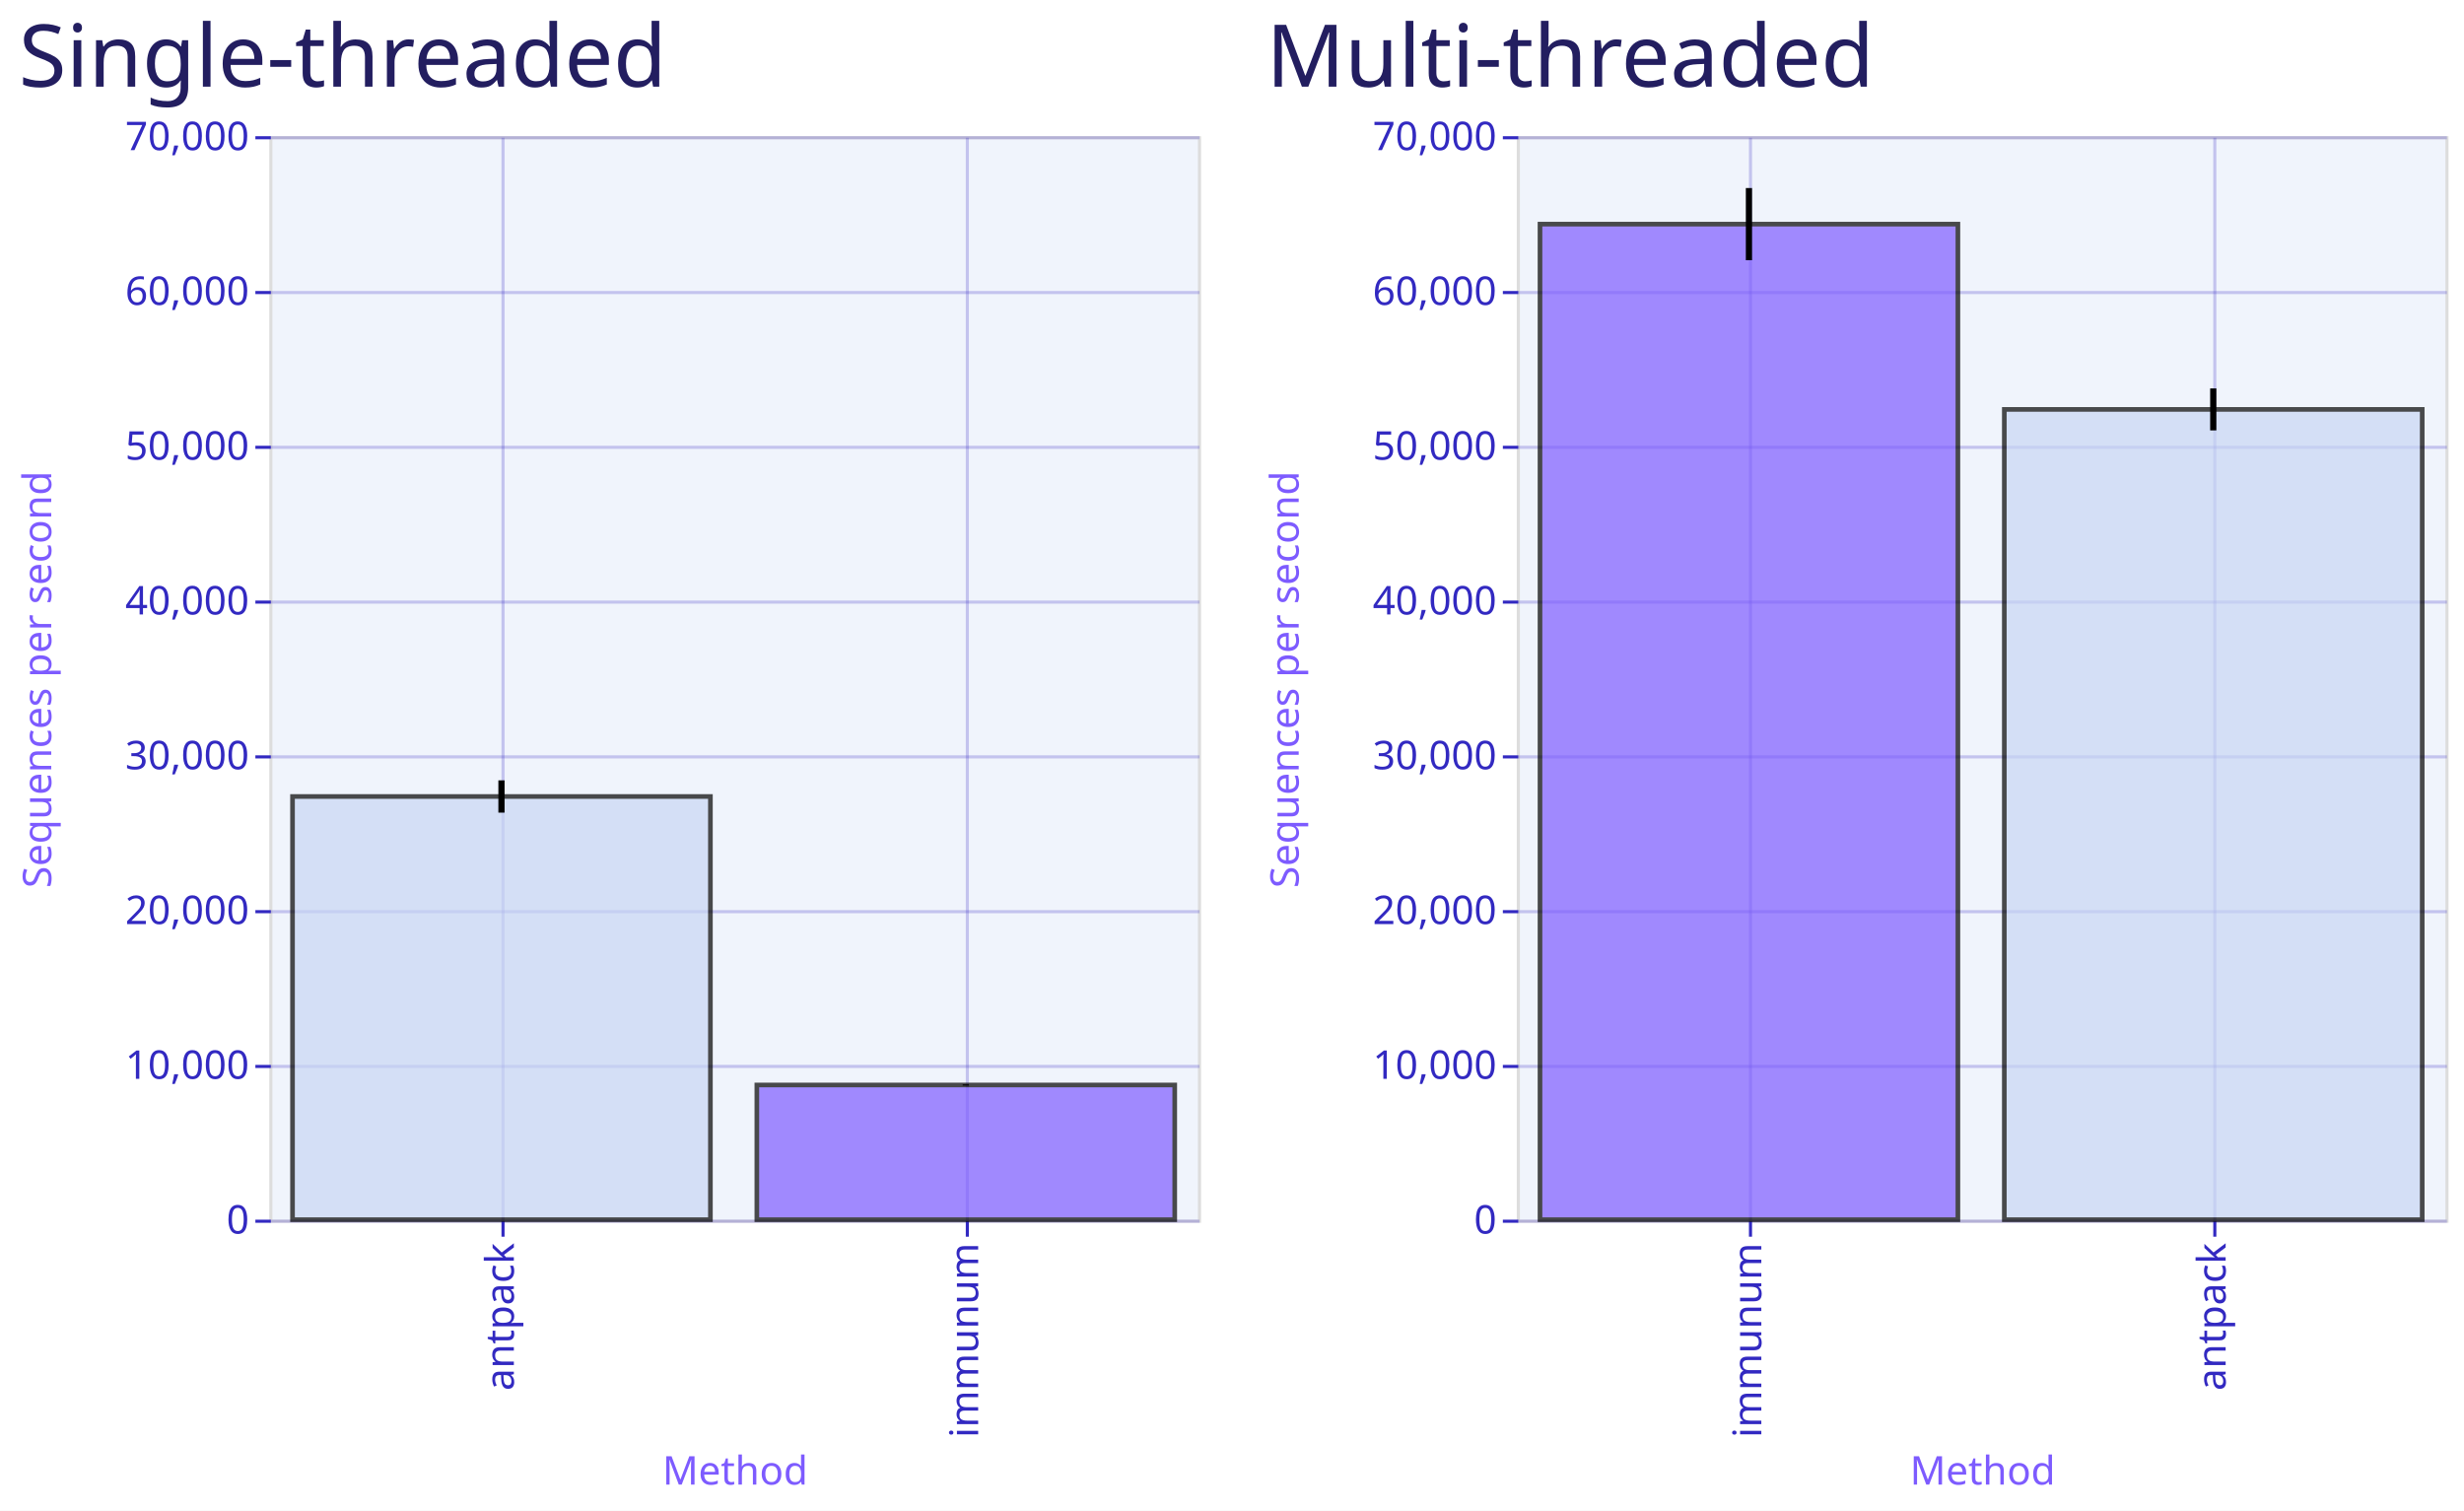
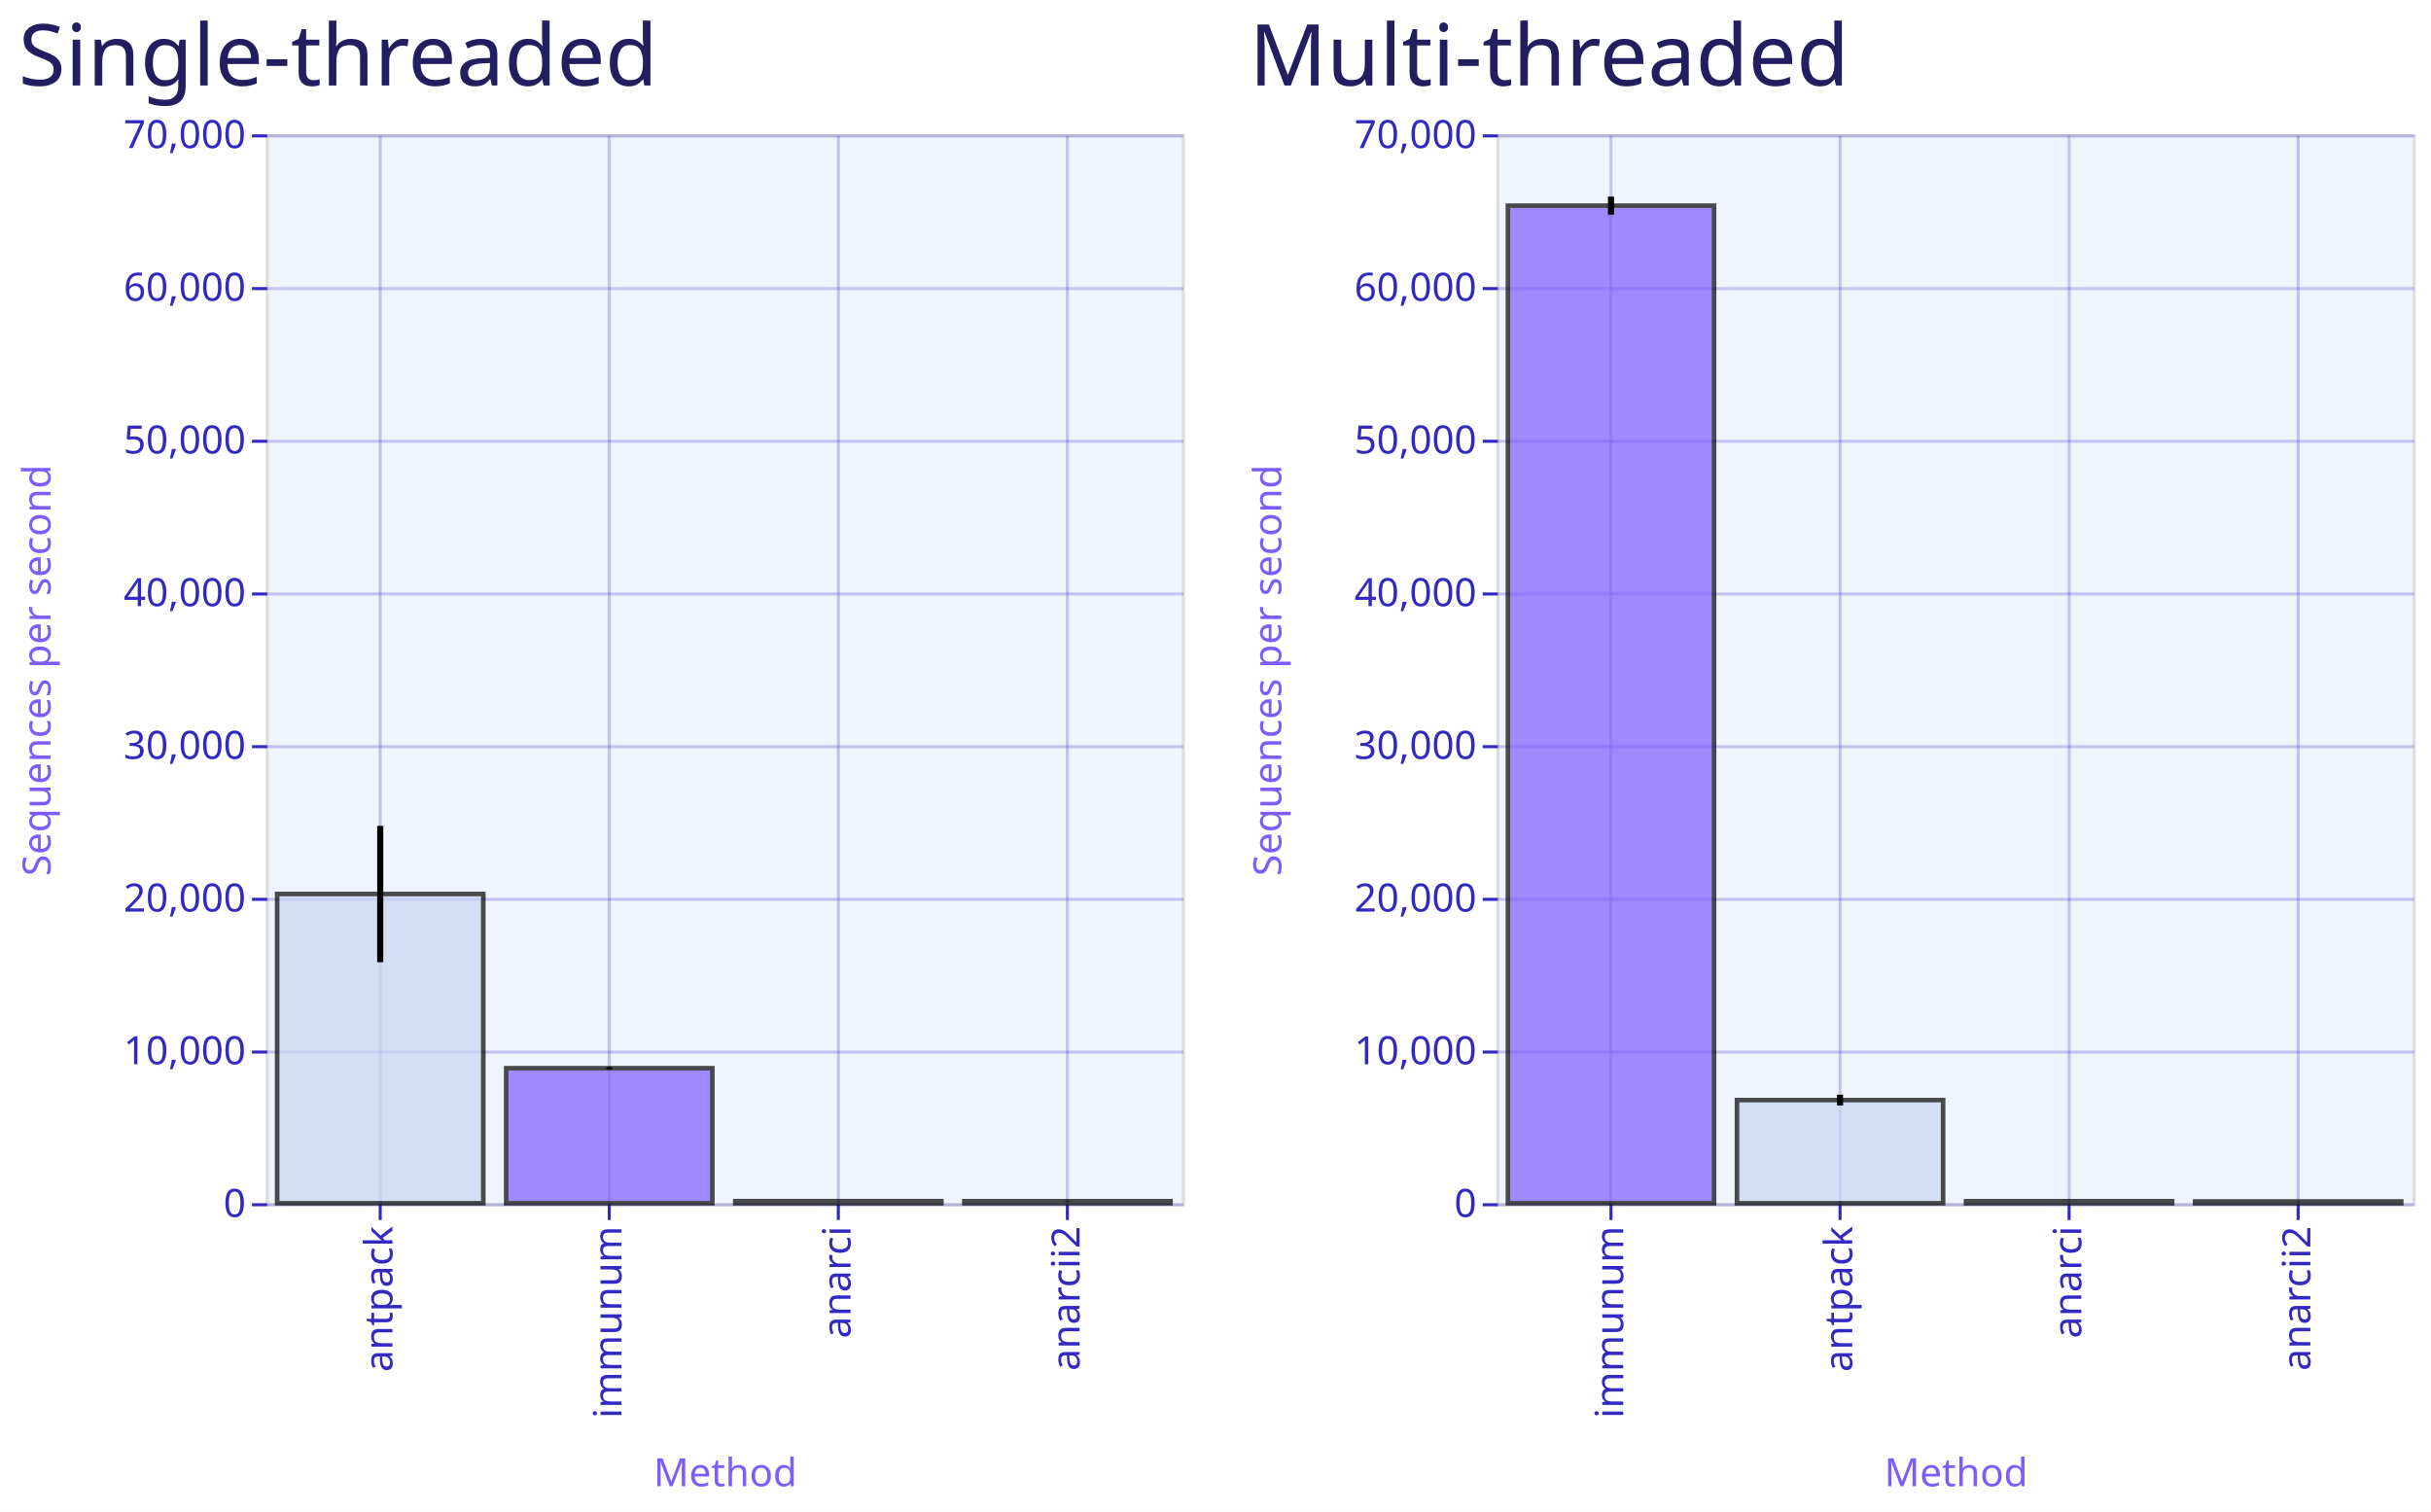
- <svg xmlns="http://www.w3.org/2000/svg" version="1.1" class="marks" width="796" height="488" viewBox="0 0 796 488">
-   <rect width="796" height="488" fill="white" />
+ <svg xmlns="http://www.w3.org/2000/svg" version="1.1" class="marks" width="796" height="495" viewBox="0 0 796 495">
+   <rect width="796" height="495" fill="white" />
  <g fill="none" stroke-miterlimit="10" transform="translate(87,44)">
    <g class="mark-group role-frame root" role="graphics-object" aria-roledescription="group mark container">
      <g transform="translate(0,0)">
        <path class="background" aria-hidden="true" d="M0,0h0v350h0Z" />
        <g>
          <g class="mark-group role-scope concat_0_group" role="graphics-object" aria-roledescription="group mark container">
            <g transform="translate(0,0)">
              <path class="background" aria-hidden="true" d="M0.5,0.5h300v350h-300Z" fill="#F0F4FC" stroke="#ddd" />
              <g>
                <g class="mark-group role-axis" aria-hidden="true">
                  <g transform="translate(0.5,350.5)">
                    <path class="background" aria-hidden="true" d="M0,0h0v0h0Z" pointer-events="none" />
                    <g>
                      <g class="mark-rule role-axis-grid" pointer-events="none">
-                         <line transform="translate(75,-350)" x2="0" y2="350" stroke="#3229C1CC" stroke-opacity="0.3" stroke-width="1" opacity="1" />
-                         <line transform="translate(225,-350)" x2="0" y2="350" stroke="#3229C1CC" stroke-opacity="0.3" stroke-width="1" opacity="1" />
+                         <line transform="translate(37,-350)" x2="0" y2="350" stroke="#3229C1CC" stroke-opacity="0.3" stroke-width="1" opacity="1" />
+                         <line transform="translate(112,-350)" x2="0" y2="350" stroke="#3229C1CC" stroke-opacity="0.3" stroke-width="1" opacity="1" />
+                         <line transform="translate(187,-350)" x2="0" y2="350" stroke="#3229C1CC" stroke-opacity="0.3" stroke-width="1" opacity="1" />
+                         <line transform="translate(262,-350)" x2="0" y2="350" stroke="#3229C1CC" stroke-opacity="0.3" stroke-width="1" opacity="1" />
                      </g>
                    </g>
                    <path class="foreground" aria-hidden="true" d="" pointer-events="none" display="none" />
                  </g>
                </g>
                <g class="mark-group role-axis" aria-hidden="true">
                  <g transform="translate(0.5,0.5)">
                    <path class="background" aria-hidden="true" d="M0,0h0v0h0Z" pointer-events="none" />
                    <g>
                      <g class="mark-rule role-axis-grid" pointer-events="none">
                        <line transform="translate(0,350)" x2="300" y2="0" stroke="#3229C1CC" stroke-opacity="0.3" stroke-width="1" opacity="1" />
                        <line transform="translate(0,300)" x2="300" y2="0" stroke="#3229C1CC" stroke-opacity="0.3" stroke-width="1" opacity="1" />
                        <line transform="translate(0,250)" x2="300" y2="0" stroke="#3229C1CC" stroke-opacity="0.3" stroke-width="1" opacity="1" />
                        <line transform="translate(0,200)" x2="300" y2="0" stroke="#3229C1CC" stroke-opacity="0.3" stroke-width="1" opacity="1" />
                        <line transform="translate(0,150)" x2="300" y2="0" stroke="#3229C1CC" stroke-opacity="0.3" stroke-width="1" opacity="1" />
                        <line transform="translate(0,100)" x2="300" y2="0" stroke="#3229C1CC" stroke-opacity="0.3" stroke-width="1" opacity="1" />
                        <line transform="translate(0,50)" x2="300" y2="0" stroke="#3229C1CC" stroke-opacity="0.3" stroke-width="1" opacity="1" />
                        <line transform="translate(0,0)" x2="300" y2="0" stroke="#3229C1CC" stroke-opacity="0.3" stroke-width="1" opacity="1" />
                      </g>
                    </g>
                    <path class="foreground" aria-hidden="true" d="" pointer-events="none" display="none" />
                  </g>
                </g>
-                 <g class="mark-group role-axis" role="graphics-symbol" aria-roledescription="axis" aria-label="X-axis titled 'Method' for a discrete scale with 2 values: antpack, immunum">
-                   <g transform="translate(0.5,350.5)">
-                     <path class="background" aria-hidden="true" d="M0,0h0v0h0Z" pointer-events="none" />
-                     <g>
-                       <g class="mark-rule role-axis-tick" pointer-events="none">
-                         <line transform="translate(75,0)" x2="0" y2="5" stroke="#3229C1" stroke-width="1" opacity="1" />
-                         <line transform="translate(225,0)" x2="0" y2="5" stroke="#3229C1" stroke-width="1" opacity="1" />
-                       </g>
-                       <g class="mark-text role-axis-label" pointer-events="none">
-                         <text text-anchor="end" transform="translate(74.5,7) rotate(270) translate(0,4)" font-family="Albert Sans" font-size="12.8px" font-weight="Light" fill="#3229C1" opacity="1">antpack</text>
-                         <text text-anchor="end" transform="translate(224.5,7) rotate(270) translate(0,4)" font-family="Albert Sans" font-size="12.8px" font-weight="Light" fill="#3229C1" opacity="1">immunum</text>
-                       </g>
-                       <g class="mark-text role-axis-title" pointer-events="none">
-                         <text text-anchor="middle" transform="translate(150,85.06876)" font-family="Albert Sans" font-size="12.8px" font-weight="SemiBold" fill="#7D5BFF" opacity="1">Method</text>
+                 <g class="mark-group role-axis" role="graphics-symbol" aria-roledescription="axis" aria-label="X-axis titled 'Method' for a discrete scale with 4 values: antpack, immunum, anarci, anarcii2">
+                   <g transform="translate(0.5,350.5)">
+                     <path class="background" aria-hidden="true" d="M0,0h0v0h0Z" pointer-events="none" />
+                     <g>
+                       <g class="mark-rule role-axis-tick" pointer-events="none">
+                         <line transform="translate(37,0)" x2="0" y2="5" stroke="#3229C1" stroke-width="1" opacity="1" />
+                         <line transform="translate(112,0)" x2="0" y2="5" stroke="#3229C1" stroke-width="1" opacity="1" />
+                         <line transform="translate(187,0)" x2="0" y2="5" stroke="#3229C1" stroke-width="1" opacity="1" />
+                         <line transform="translate(262,0)" x2="0" y2="5" stroke="#3229C1" stroke-width="1" opacity="1" />
+                       </g>
+                       <g class="mark-text role-axis-label" pointer-events="none">
+                         <text text-anchor="end" transform="translate(37,7) rotate(270) translate(0,4)" font-family="Albert Sans" font-size="12.8px" font-weight="Light" fill="#3229C1" opacity="1">antpack</text>
+                         <text text-anchor="end" transform="translate(112,7) rotate(270) translate(0,4)" font-family="Albert Sans" font-size="12.8px" font-weight="Light" fill="#3229C1" opacity="1">immunum</text>
+                         <text text-anchor="end" transform="translate(187,7) rotate(270) translate(0,4)" font-family="Albert Sans" font-size="12.8px" font-weight="Light" fill="#3229C1" opacity="1">anarci</text>
+                         <text text-anchor="end" transform="translate(262,7) rotate(270) translate(0,4)" font-family="Albert Sans" font-size="12.8px" font-weight="Light" fill="#3229C1" opacity="1">anarcii2</text>
+                       </g>
+                       <g class="mark-text role-axis-title" pointer-events="none">
+                         <text text-anchor="middle" transform="translate(150,92.18751)" font-family="Albert Sans" font-size="12.8px" font-weight="SemiBold" fill="#7D5BFF" opacity="1">Method</text>
                      </g>
                    </g>
                    <path class="foreground" aria-hidden="true" d="" pointer-events="none" display="none" />
                  </g>
                </g>
                <g class="mark-group role-axis" role="graphics-symbol" aria-roledescription="axis" aria-label="Y-axis titled 'Sequences per second' for a linear scale with values from 0 to 70,000">
                  <g transform="translate(0.5,0.5)">
                    <path class="background" aria-hidden="true" d="M0,0h0v0h0Z" pointer-events="none" />
                    <g>
                      <g class="mark-rule role-axis-tick" pointer-events="none">
                        <line transform="translate(0,350)" x2="-5" y2="0" stroke="#3229C1" stroke-width="1" opacity="1" />
                        <line transform="translate(0,300)" x2="-5" y2="0" stroke="#3229C1" stroke-width="1" opacity="1" />
                        <line transform="translate(0,250)" x2="-5" y2="0" stroke="#3229C1" stroke-width="1" opacity="1" />
                        <line transform="translate(0,200)" x2="-5" y2="0" stroke="#3229C1" stroke-width="1" opacity="1" />
                        <line transform="translate(0,150)" x2="-5" y2="0" stroke="#3229C1" stroke-width="1" opacity="1" />
                        <line transform="translate(0,100)" x2="-5" y2="0" stroke="#3229C1" stroke-width="1" opacity="1" />
                        <line transform="translate(0,50)" x2="-5" y2="0" stroke="#3229C1" stroke-width="1" opacity="1" />
                        <line transform="translate(0,0)" x2="-5" y2="0" stroke="#3229C1" stroke-width="1" opacity="1" />
                      </g>
                      <g class="mark-text role-axis-label" pointer-events="none">
                        <text text-anchor="end" transform="translate(-7,354)" font-family="Albert Sans" font-size="12.8px" font-weight="Light" fill="#3229C1" opacity="1">0</text>
                        <text text-anchor="end" transform="translate(-7,304)" font-family="Albert Sans" font-size="12.8px" font-weight="Light" fill="#3229C1" opacity="1">10,000</text>
                        <text text-anchor="end" transform="translate(-7,254)" font-family="Albert Sans" font-size="12.8px" font-weight="Light" fill="#3229C1" opacity="1">20,000</text>
                        <text text-anchor="end" transform="translate(-7,204)" font-family="Albert Sans" font-size="12.8px" font-weight="Light" fill="#3229C1" opacity="1">30,000</text>
                        <text text-anchor="end" transform="translate(-7,154)" font-family="Albert Sans" font-size="12.8px" font-weight="Light" fill="#3229C1" opacity="1">40,000</text>
                        <text text-anchor="end" transform="translate(-7,104)" font-family="Albert Sans" font-size="12.8px" font-weight="Light" fill="#3229C1" opacity="1">50,000</text>
                        <text text-anchor="end" transform="translate(-7,54)" font-family="Albert Sans" font-size="12.8px" font-weight="Light" fill="#3229C1" opacity="1">60,000</text>
                        <text text-anchor="end" transform="translate(-7,4)" font-family="Albert Sans" font-size="12.8px" font-weight="Light" fill="#3229C1" opacity="1">70,000</text>
                      </g>
                      <g class="mark-text role-axis-title" pointer-events="none">
                        <text text-anchor="middle" transform="translate(-67.95,175) rotate(-90) translate(0,-3)" font-family="Albert Sans" font-size="12.8px" font-weight="SemiBold" fill="#7D5BFF" opacity="1">Sequences per second</text>
                      </g>
                    </g>
                    <path class="foreground" aria-hidden="true" d="" pointer-events="none" display="none" />
                  </g>
                </g>
                <g class="mark-rect role-mark concat_0_layer_0_marks" role="graphics-object" aria-roledescription="rect mark container">
-                   <path aria-label="Method: antpack; Sequences per second: 27340.9164927; method: antpack; Mean seq/s: 27,341; Std seq/s: 2,085" role="graphics-symbol" aria-roledescription="bar" d="M7.5,213.295h135v136.705h-135Z" fill="#C7D6F4" stroke="black" stroke-width="1.5" opacity="0.7" />
-                   <path aria-label="Method: immunum; Sequences per second: 8701.99990136; method: immunum; Mean seq/s: 8,702; Std seq/s: 73" role="graphics-symbol" aria-roledescription="bar" d="M157.5,306.49h135v43.51h-135Z" fill="#7D5BFF" stroke="black" stroke-width="1.5" opacity="0.7" />
+                   <path aria-label="Method: antpack; Sequences per second: 20250.969791; method: antpack; Mean seq/s: 20,251; Std seq/s: 8,929" role="graphics-symbol" aria-roledescription="bar" d="M3.75,248.745h67.5v101.255h-67.5Z" fill="#C7D6F4" stroke="black" stroke-width="1.5" opacity="0.7" />
+                   <path aria-label="Method: immunum; Sequences per second: 8843.37068729; method: immunum; Mean seq/s: 8,843; Std seq/s: 120" role="graphics-symbol" aria-roledescription="bar" d="M78.75,305.783h67.5v44.217h-67.5Z" fill="#7D5BFF" stroke="black" stroke-width="1.5" opacity="0.7" />
+                   <path aria-label="Method: anarci; Sequences per second: 136.176877962; method: anarci; Mean seq/s: 136; Std seq/s: 4" role="graphics-symbol" aria-roledescription="bar" d="M153.75,349.319h67.5v0.681h-67.5Z" fill="#231E60" stroke="black" stroke-width="1.5" opacity="0.7" />
+                   <path aria-label="Method: anarcii2; Sequences per second: 132.278920805; method: anarcii2; Mean seq/s: 132; Std seq/s: 24" role="graphics-symbol" aria-roledescription="bar" d="M228.75,349.339h67.5v0.661h-67.5Z" fill="#3229C1" stroke="black" stroke-width="1.5" opacity="0.7" />
                </g>
                <g class="mark-rule role-mark concat_0_layer_1_marks" role="graphics-object" aria-roledescription="rule mark container">
-                   <line aria-label="method: antpack; errbar_min: 26298.3904576; errbar_max: 28383.4425278" role="graphics-symbol" aria-roledescription="rule mark" transform="translate(75,218.508)" x2="0" y2="-10.425" stroke="black" stroke-width="2" />
-                   <line aria-label="method: immunum; errbar_min: 8665.59397126; errbar_max: 8738.40583145" role="graphics-symbol" aria-roledescription="rule mark" transform="translate(225,306.672)" x2="0" y2="-0.364" stroke="black" stroke-width="2" />
+                   <line aria-label="method: antpack; errbar_min: 15786.5153175; errbar_max: 24715.4242644" role="graphics-symbol" aria-roledescription="rule mark" transform="translate(37.5,271.0674)" x2="0" y2="-44.645" stroke="black" stroke-width="2" />
+                   <line aria-label="method: immunum; errbar_min: 8783.43809953; errbar_max: 8903.30327504" role="graphics-symbol" aria-roledescription="rule mark" transform="translate(112.5,306.0828)" x2="0" y2="-0.599" stroke="black" stroke-width="2" />
+                   <line aria-label="method: anarci; errbar_min: 134.391810911; errbar_max: 137.961945013" role="graphics-symbol" aria-roledescription="rule mark" transform="translate(187.5,349.328)" x2="0" y2="-0.018" stroke="black" stroke-width="2" />
+                   <line aria-label="method: anarcii2; errbar_min: 120.458650294; errbar_max: 144.099191316" role="graphics-symbol" aria-roledescription="rule mark" transform="translate(262.5,349.3977)" x2="0" y2="-0.118" stroke="black" stroke-width="2" />
                </g>
                <g class="mark-group role-title">
                  <g transform="translate(-80.95,-38)">
                    <path class="background" aria-hidden="true" d="M0,0h0v0h0Z" pointer-events="none" />
                    <g>
                      <g class="mark-text role-title-text" role="graphics-symbol" aria-roledescription="title" aria-label="Title text 'Single-threaded'" pointer-events="none">
                        <text text-anchor="start" transform="translate(0,22)" font-family="Albert Sans" font-size="28px" font-weight="SemiBold" fill="#231E60" opacity="1">Single-threaded</text>
                      </g>
                    </g>
                    <path class="foreground" aria-hidden="true" d="" pointer-events="none" display="none" />
                  </g>
                </g>
              </g>
              <path class="foreground" aria-hidden="true" d="" display="none" />
            </g>
          </g>
          <g class="mark-group role-scope concat_1_group" role="graphics-object" aria-roledescription="group mark container">
            <g transform="translate(403,0)">
              <path class="background" aria-hidden="true" d="M0.5,0.5h300v350h-300Z" fill="#F0F4FC" stroke="#ddd" />
              <g>
                <g class="mark-group role-axis" aria-hidden="true">
                  <g transform="translate(0.5,350.5)">
                    <path class="background" aria-hidden="true" d="M0,0h0v0h0Z" pointer-events="none" />
                    <g>
                      <g class="mark-rule role-axis-grid" pointer-events="none">
-                         <line transform="translate(75,-350)" x2="0" y2="350" stroke="#3229C1CC" stroke-opacity="0.3" stroke-width="1" opacity="1" />
-                         <line transform="translate(225,-350)" x2="0" y2="350" stroke="#3229C1CC" stroke-opacity="0.3" stroke-width="1" opacity="1" />
+                         <line transform="translate(37,-350)" x2="0" y2="350" stroke="#3229C1CC" stroke-opacity="0.3" stroke-width="1" opacity="1" />
+                         <line transform="translate(112,-350)" x2="0" y2="350" stroke="#3229C1CC" stroke-opacity="0.3" stroke-width="1" opacity="1" />
+                         <line transform="translate(187,-350)" x2="0" y2="350" stroke="#3229C1CC" stroke-opacity="0.3" stroke-width="1" opacity="1" />
+                         <line transform="translate(262,-350)" x2="0" y2="350" stroke="#3229C1CC" stroke-opacity="0.3" stroke-width="1" opacity="1" />
                      </g>
                    </g>
                    <path class="foreground" aria-hidden="true" d="" pointer-events="none" display="none" />
                  </g>
                </g>
                <g class="mark-group role-axis" aria-hidden="true">
                  <g transform="translate(0.5,0.5)">
                    <path class="background" aria-hidden="true" d="M0,0h0v0h0Z" pointer-events="none" />
                    <g>
                      <g class="mark-rule role-axis-grid" pointer-events="none">
                        <line transform="translate(0,350)" x2="300" y2="0" stroke="#3229C1CC" stroke-opacity="0.3" stroke-width="1" opacity="1" />
                        <line transform="translate(0,300)" x2="300" y2="0" stroke="#3229C1CC" stroke-opacity="0.3" stroke-width="1" opacity="1" />
                        <line transform="translate(0,250)" x2="300" y2="0" stroke="#3229C1CC" stroke-opacity="0.3" stroke-width="1" opacity="1" />
                        <line transform="translate(0,200)" x2="300" y2="0" stroke="#3229C1CC" stroke-opacity="0.3" stroke-width="1" opacity="1" />
                        <line transform="translate(0,150)" x2="300" y2="0" stroke="#3229C1CC" stroke-opacity="0.3" stroke-width="1" opacity="1" />
                        <line transform="translate(0,100)" x2="300" y2="0" stroke="#3229C1CC" stroke-opacity="0.3" stroke-width="1" opacity="1" />
                        <line transform="translate(0,50)" x2="300" y2="0" stroke="#3229C1CC" stroke-opacity="0.3" stroke-width="1" opacity="1" />
                        <line transform="translate(0,0)" x2="300" y2="0" stroke="#3229C1CC" stroke-opacity="0.3" stroke-width="1" opacity="1" />
                      </g>
                    </g>
                    <path class="foreground" aria-hidden="true" d="" pointer-events="none" display="none" />
                  </g>
                </g>
-                 <g class="mark-group role-axis" role="graphics-symbol" aria-roledescription="axis" aria-label="X-axis titled 'Method' for a discrete scale with 2 values: immunum, antpack">
-                   <g transform="translate(0.5,350.5)">
-                     <path class="background" aria-hidden="true" d="M0,0h0v0h0Z" pointer-events="none" />
-                     <g>
-                       <g class="mark-rule role-axis-tick" pointer-events="none">
-                         <line transform="translate(75,0)" x2="0" y2="5" stroke="#3229C1" stroke-width="1" opacity="1" />
-                         <line transform="translate(225,0)" x2="0" y2="5" stroke="#3229C1" stroke-width="1" opacity="1" />
-                       </g>
-                       <g class="mark-text role-axis-label" pointer-events="none">
-                         <text text-anchor="end" transform="translate(74.5,7) rotate(270) translate(0,4)" font-family="Albert Sans" font-size="12.8px" font-weight="Light" fill="#3229C1" opacity="1">immunum</text>
-                         <text text-anchor="end" transform="translate(224.5,7) rotate(270) translate(0,4)" font-family="Albert Sans" font-size="12.8px" font-weight="Light" fill="#3229C1" opacity="1">antpack</text>
-                       </g>
-                       <g class="mark-text role-axis-title" pointer-events="none">
-                         <text text-anchor="middle" transform="translate(150,85.06876)" font-family="Albert Sans" font-size="12.8px" font-weight="SemiBold" fill="#7D5BFF" opacity="1">Method</text>
+                 <g class="mark-group role-axis" role="graphics-symbol" aria-roledescription="axis" aria-label="X-axis titled 'Method' for a discrete scale with 4 values: immunum, antpack, anarci, anarcii2">
+                   <g transform="translate(0.5,350.5)">
+                     <path class="background" aria-hidden="true" d="M0,0h0v0h0Z" pointer-events="none" />
+                     <g>
+                       <g class="mark-rule role-axis-tick" pointer-events="none">
+                         <line transform="translate(37,0)" x2="0" y2="5" stroke="#3229C1" stroke-width="1" opacity="1" />
+                         <line transform="translate(112,0)" x2="0" y2="5" stroke="#3229C1" stroke-width="1" opacity="1" />
+                         <line transform="translate(187,0)" x2="0" y2="5" stroke="#3229C1" stroke-width="1" opacity="1" />
+                         <line transform="translate(262,0)" x2="0" y2="5" stroke="#3229C1" stroke-width="1" opacity="1" />
+                       </g>
+                       <g class="mark-text role-axis-label" pointer-events="none">
+                         <text text-anchor="end" transform="translate(37,7) rotate(270) translate(0,4)" font-family="Albert Sans" font-size="12.8px" font-weight="Light" fill="#3229C1" opacity="1">immunum</text>
+                         <text text-anchor="end" transform="translate(112,7) rotate(270) translate(0,4)" font-family="Albert Sans" font-size="12.8px" font-weight="Light" fill="#3229C1" opacity="1">antpack</text>
+                         <text text-anchor="end" transform="translate(187,7) rotate(270) translate(0,4)" font-family="Albert Sans" font-size="12.8px" font-weight="Light" fill="#3229C1" opacity="1">anarci</text>
+                         <text text-anchor="end" transform="translate(262,7) rotate(270) translate(0,4)" font-family="Albert Sans" font-size="12.8px" font-weight="Light" fill="#3229C1" opacity="1">anarcii2</text>
+                       </g>
+                       <g class="mark-text role-axis-title" pointer-events="none">
+                         <text text-anchor="middle" transform="translate(150,92.18751)" font-family="Albert Sans" font-size="12.8px" font-weight="SemiBold" fill="#7D5BFF" opacity="1">Method</text>
                      </g>
                    </g>
                    <path class="foreground" aria-hidden="true" d="" pointer-events="none" display="none" />
                  </g>
                </g>
                <g class="mark-group role-axis" role="graphics-symbol" aria-roledescription="axis" aria-label="Y-axis titled 'Sequences per second' for a linear scale with values from 0 to 70,000">
                  <g transform="translate(0.5,0.5)">
                    <path class="background" aria-hidden="true" d="M0,0h0v0h0Z" pointer-events="none" />
                    <g>
                      <g class="mark-rule role-axis-tick" pointer-events="none">
                        <line transform="translate(0,350)" x2="-5" y2="0" stroke="#3229C1" stroke-width="1" opacity="1" />
                        <line transform="translate(0,300)" x2="-5" y2="0" stroke="#3229C1" stroke-width="1" opacity="1" />
                        <line transform="translate(0,250)" x2="-5" y2="0" stroke="#3229C1" stroke-width="1" opacity="1" />
                        <line transform="translate(0,200)" x2="-5" y2="0" stroke="#3229C1" stroke-width="1" opacity="1" />
                        <line transform="translate(0,150)" x2="-5" y2="0" stroke="#3229C1" stroke-width="1" opacity="1" />
                        <line transform="translate(0,100)" x2="-5" y2="0" stroke="#3229C1" stroke-width="1" opacity="1" />
                        <line transform="translate(0,50)" x2="-5" y2="0" stroke="#3229C1" stroke-width="1" opacity="1" />
                        <line transform="translate(0,0)" x2="-5" y2="0" stroke="#3229C1" stroke-width="1" opacity="1" />
                      </g>
                      <g class="mark-text role-axis-label" pointer-events="none">
                        <text text-anchor="end" transform="translate(-7,354)" font-family="Albert Sans" font-size="12.8px" font-weight="Light" fill="#3229C1" opacity="1">0</text>
                        <text text-anchor="end" transform="translate(-7,304)" font-family="Albert Sans" font-size="12.8px" font-weight="Light" fill="#3229C1" opacity="1">10,000</text>
                        <text text-anchor="end" transform="translate(-7,254)" font-family="Albert Sans" font-size="12.8px" font-weight="Light" fill="#3229C1" opacity="1">20,000</text>
                        <text text-anchor="end" transform="translate(-7,204)" font-family="Albert Sans" font-size="12.8px" font-weight="Light" fill="#3229C1" opacity="1">30,000</text>
                        <text text-anchor="end" transform="translate(-7,154)" font-family="Albert Sans" font-size="12.8px" font-weight="Light" fill="#3229C1" opacity="1">40,000</text>
                        <text text-anchor="end" transform="translate(-7,104)" font-family="Albert Sans" font-size="12.8px" font-weight="Light" fill="#3229C1" opacity="1">50,000</text>
                        <text text-anchor="end" transform="translate(-7,54)" font-family="Albert Sans" font-size="12.8px" font-weight="Light" fill="#3229C1" opacity="1">60,000</text>
                        <text text-anchor="end" transform="translate(-7,4)" font-family="Albert Sans" font-size="12.8px" font-weight="Light" fill="#3229C1" opacity="1">70,000</text>
                      </g>
                      <g class="mark-text role-axis-title" pointer-events="none">
                        <text text-anchor="middle" transform="translate(-67.95,175) rotate(-90) translate(0,-3)" font-family="Albert Sans" font-size="12.8px" font-weight="SemiBold" fill="#7D5BFF" opacity="1">Sequences per second</text>
                      </g>
                    </g>
                    <path class="foreground" aria-hidden="true" d="" pointer-events="none" display="none" />
                  </g>
                </g>
                <g class="mark-rect role-mark concat_1_layer_0_marks" role="graphics-object" aria-roledescription="rect mark container">
-                   <path aria-label="Method: immunum; Sequences per second: 64319.3005308; method: immunum; Mean seq/s: 64,319; Std seq/s: 4,662" role="graphics-symbol" aria-roledescription="bar" d="M7.5,28.403h135v321.597h-135Z" fill="#7D5BFF" stroke="black" stroke-width="1.5" opacity="0.7" />
-                   <path aria-label="Method: antpack; Sequences per second: 52348.8842619; method: antpack; Mean seq/s: 52,349; Std seq/s: 2,712" role="graphics-symbol" aria-roledescription="bar" d="M157.5,88.256h135v261.744h-135Z" fill="#C7D6F4" stroke="black" stroke-width="1.5" opacity="0.7" />
+                   <path aria-label="Method: immunum; Sequences per second: 65331.0756277; method: immunum; Mean seq/s: 65,331; Std seq/s: 1,182" role="graphics-symbol" aria-roledescription="bar" d="M3.75,23.345h67.5v326.655h-67.5Z" fill="#7D5BFF" stroke="black" stroke-width="1.5" opacity="0.7" />
+                   <path aria-label="Method: antpack; Sequences per second: 6755.14068395; method: antpack; Mean seq/s: 6,755; Std seq/s: 706" role="graphics-symbol" aria-roledescription="bar" d="M78.75,316.224h67.5v33.776h-67.5Z" fill="#C7D6F4" stroke="black" stroke-width="1.5" opacity="0.7" />
+                   <path aria-label="Method: anarci; Sequences per second: 132.306581899; method: anarci; Mean seq/s: 132; Std seq/s: 3" role="graphics-symbol" aria-roledescription="bar" d="M153.75,349.338h67.5v0.662h-67.5Z" fill="#231E60" stroke="black" stroke-width="1.5" opacity="0.7" />
+                   <path aria-label="Method: anarcii2; Sequences per second: 117.29295789; method: anarcii2; Mean seq/s: 117; Std seq/s: 7" role="graphics-symbol" aria-roledescription="bar" d="M228.75,349.414h67.5v0.586h-67.5Z" fill="#3229C1" stroke="black" stroke-width="1.5" opacity="0.7" />
                </g>
                <g class="mark-rule role-mark concat_1_layer_1_marks" role="graphics-object" aria-roledescription="rule mark container">
-                   <line aria-label="method: immunum; errbar_min: 61988.1119395; errbar_max: 66650.489122" role="graphics-symbol" aria-roledescription="rule mark" transform="translate(75,40.05944)" x2="0" y2="-23.312" stroke="black" stroke-width="2" />
-                   <line aria-label="method: antpack; errbar_min: 50992.9631399; errbar_max: 53704.8053839" role="graphics-symbol" aria-roledescription="rule mark" transform="translate(225,95.03518)" x2="0" y2="-13.559" stroke="black" stroke-width="2" />
+                   <line aria-label="method: immunum; errbar_min: 64739.8295078; errbar_max: 65922.3217476" role="graphics-symbol" aria-roledescription="rule mark" transform="translate(37.5,26.30085)" x2="0" y2="-5.912" stroke="black" stroke-width="2" />
+                   <line aria-label="method: antpack; errbar_min: 6402.1016267; errbar_max: 7108.17974119" role="graphics-symbol" aria-roledescription="rule mark" transform="translate(112.5,317.9895)" x2="0" y2="-3.53" stroke="black" stroke-width="2" />
+                   <line aria-label="method: anarci; errbar_min: 130.952179749; errbar_max: 133.66098405" role="graphics-symbol" aria-roledescription="rule mark" transform="translate(187.5,349.3452)" x2="0" y2="-0.014" stroke="black" stroke-width="2" />
+                   <line aria-label="method: anarcii2; errbar_min: 113.992834478; errbar_max: 120.593081303" role="graphics-symbol" aria-roledescription="rule mark" transform="translate(262.5,349.43)" x2="0" y2="-0.033" stroke="black" stroke-width="2" />
                </g>
                <g class="mark-group role-title">
                  <g transform="translate(-80.95,-38)">
                    <path class="background" aria-hidden="true" d="M0,0h0v0h0Z" pointer-events="none" />
                    <g>
                      <g class="mark-text role-title-text" role="graphics-symbol" aria-roledescription="title" aria-label="Title text 'Multi-threaded'" pointer-events="none">
                        <text text-anchor="start" transform="translate(0,22)" font-family="Albert Sans" font-size="28px" font-weight="SemiBold" fill="#231E60" opacity="1">Multi-threaded</text>
                      </g>
                    </g>
                    <path class="foreground" aria-hidden="true" d="" pointer-events="none" display="none" />
                  </g>
                </g>
              </g>
              <path class="foreground" aria-hidden="true" d="" display="none" />
            </g>
          </g>
        </g>
        <path class="foreground" aria-hidden="true" d="" display="none" />
      </g>
    </g>
  </g>
</svg>
